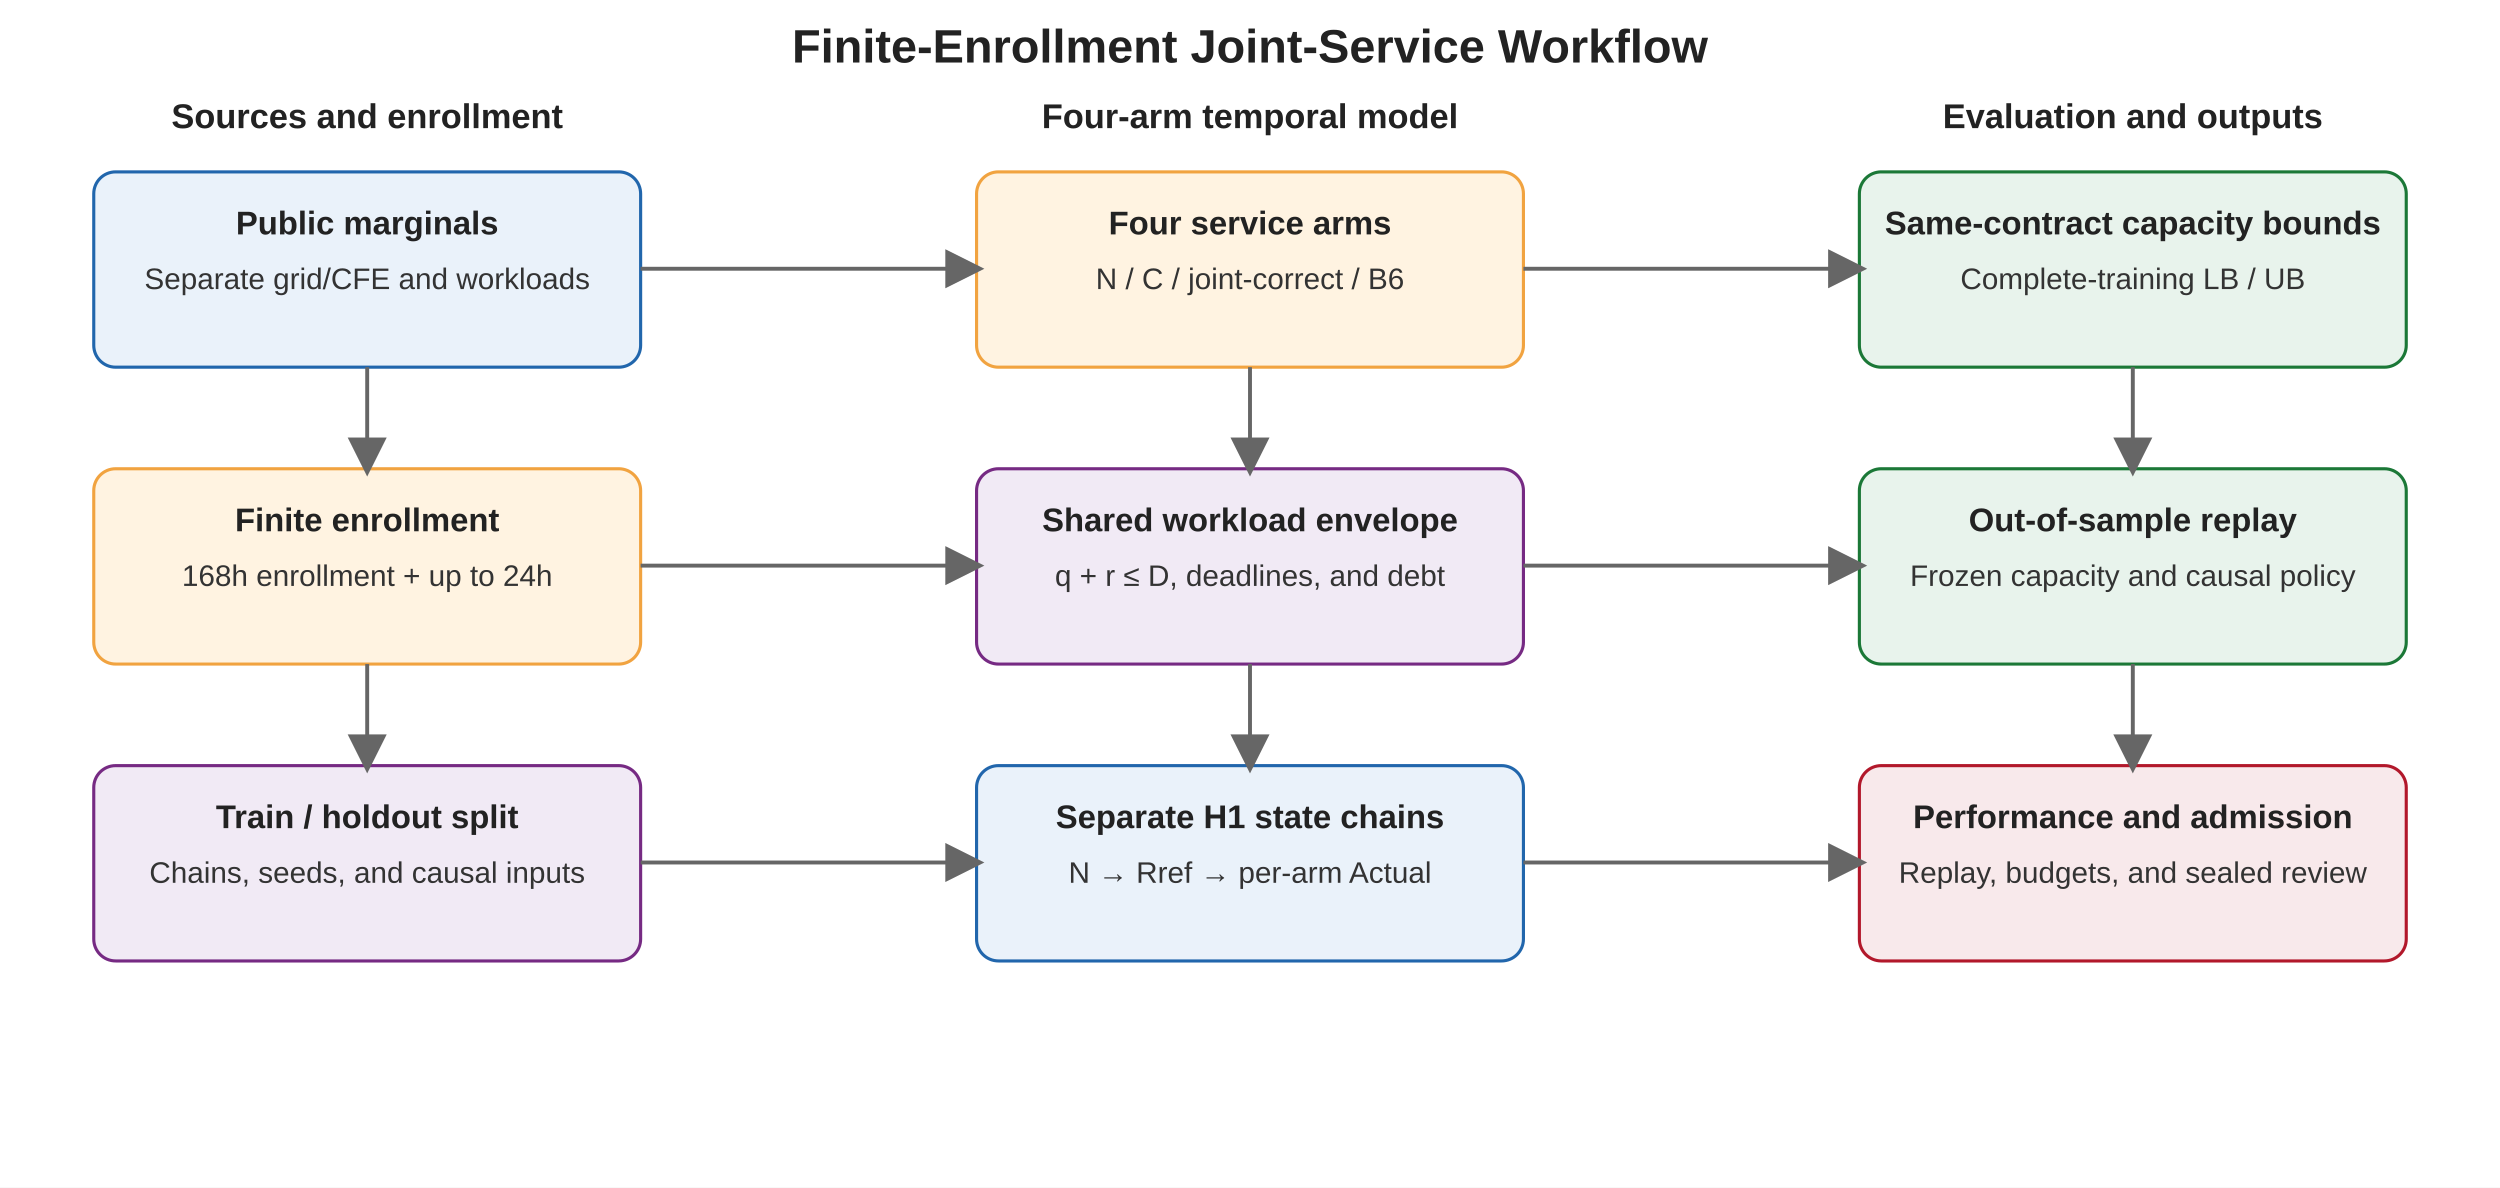
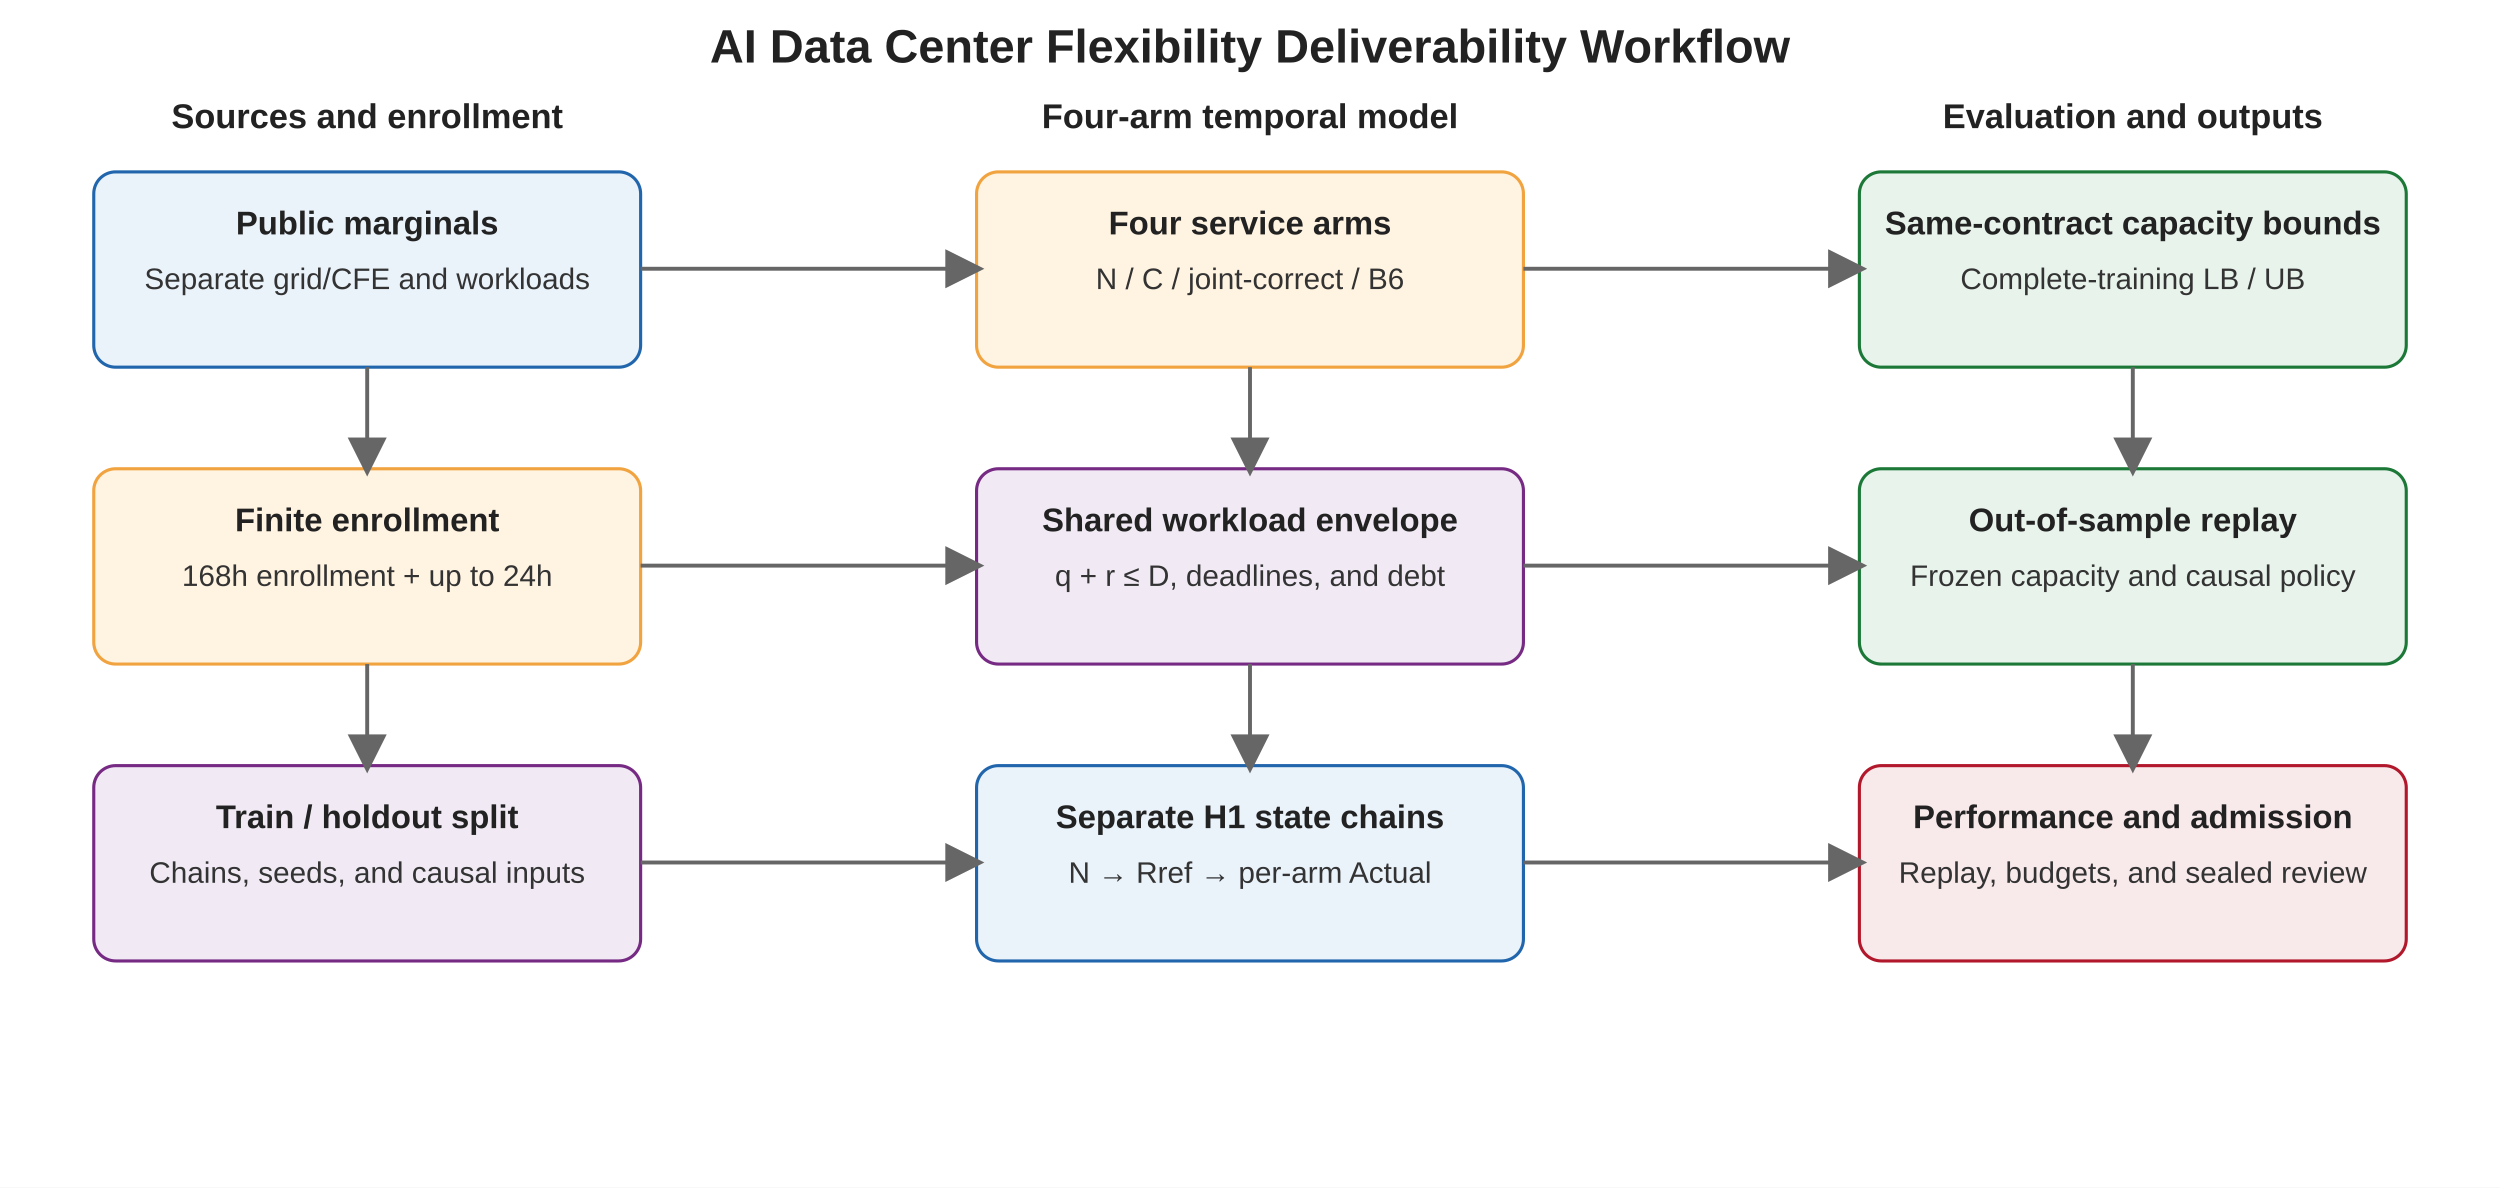
<svg xmlns="http://www.w3.org/2000/svg" width="1600" height="760" viewBox="0 0 1600 760">
  <defs>
    <marker id="arrow" markerWidth="10" markerHeight="10" refX="8" refY="5" orient="auto">
      <path d="M0,0 L10,5 L0,10 z" fill="#666666" />
    </marker>
    <style>
      .title{font:700 30px Arial,Helvetica,sans-serif;fill:#222222}.lane{font:700 22px Arial,Helvetica,sans-serif;fill:#222222}.head{font:700 21px Arial,Helvetica,sans-serif;fill:#222222}.body{font:400 19px Arial,Helvetica,sans-serif;fill:#333333}.arrow{fill:none;stroke:#666666;stroke-width:2.5;marker-end:url(#arrow)}
    </style>
  </defs>
  <rect width="1600" height="760" fill="#FFFFFF" />
-   <text x="800" y="40" text-anchor="middle" class="title">Finite-Enrollment Joint-Service Workflow</text>
+   <text x="800" y="40" text-anchor="middle" class="title">AI Data Center Flexibility Deliverability Workflow</text>
  <text x="235" y="82" text-anchor="middle" class="lane">Sources and enrollment</text>
  <text x="800" y="82" text-anchor="middle" class="lane">Four-arm temporal model</text>
  <text x="1365" y="82" text-anchor="middle" class="lane">Evaluation and outputs</text>
  <g>
    <rect x="60" y="110" width="350" height="125" rx="14" fill="#EAF2FA" stroke="#2166AC" stroke-width="2" />
    <text x="235" y="150" text-anchor="middle" class="head">Public marginals</text>
    <text x="235" y="185" text-anchor="middle" class="body">Separate grid/CFE and workloads</text>
    <rect x="60" y="300" width="350" height="125" rx="14" fill="#FFF3E1" stroke="#F1A340" stroke-width="2" />
    <text x="235" y="340" text-anchor="middle" class="head">Finite enrollment</text>
    <text x="235" y="375" text-anchor="middle" class="body">168h enrollment + up to 24h</text>
    <rect x="60" y="490" width="350" height="125" rx="14" fill="#F1EAF5" stroke="#762A83" stroke-width="2" />
    <text x="235" y="530" text-anchor="middle" class="head">Train / holdout split</text>
    <text x="235" y="565" text-anchor="middle" class="body">Chains, seeds, and causal inputs</text>
  </g>
  <g>
    <rect x="625" y="110" width="350" height="125" rx="14" fill="#FFF3E1" stroke="#F1A340" stroke-width="2" />
    <text x="800" y="150" text-anchor="middle" class="head">Four service arms</text>
    <text x="800" y="185" text-anchor="middle" class="body">N / C / joint-correct / B6</text>
    <rect x="625" y="300" width="350" height="125" rx="14" fill="#F1EAF5" stroke="#762A83" stroke-width="2" />
    <text x="800" y="340" text-anchor="middle" class="head">Shared workload envelope</text>
    <text x="800" y="375" text-anchor="middle" class="body">q + r ≤ D, deadlines, and debt</text>
    <rect x="625" y="490" width="350" height="125" rx="14" fill="#EAF2FA" stroke="#2166AC" stroke-width="2" />
    <text x="800" y="530" text-anchor="middle" class="head">Separate H1 state chains</text>
    <text x="800" y="565" text-anchor="middle" class="body">N → Rref → per-arm Actual</text>
  </g>
  <g>
    <rect x="1190" y="110" width="350" height="125" rx="14" fill="#E8F3EC" stroke="#1B7837" stroke-width="2" />
    <text x="1365" y="150" text-anchor="middle" class="head">Same-contract capacity bounds</text>
    <text x="1365" y="185" text-anchor="middle" class="body">Complete-training LB / UB</text>
    <rect x="1190" y="300" width="350" height="125" rx="14" fill="#E8F3EC" stroke="#1B7837" stroke-width="2" />
    <text x="1365" y="340" text-anchor="middle" class="head">Out-of-sample replay</text>
    <text x="1365" y="375" text-anchor="middle" class="body">Frozen capacity and causal policy</text>
    <rect x="1190" y="490" width="350" height="125" rx="14" fill="#F8E9EB" stroke="#B2182B" stroke-width="2" />
    <text x="1365" y="530" text-anchor="middle" class="head">Performance and admission</text>
    <text x="1365" y="565" text-anchor="middle" class="body">Replay, budgets, and sealed review</text>
  </g>
  <path d="M410 172 H625" class="arrow" />
  <path d="M410 362 H625" class="arrow" />
  <path d="M410 552 H625" class="arrow" />
  <path d="M975 172 H1190" class="arrow" />
  <path d="M975 362 H1190" class="arrow" />
  <path d="M975 552 H1190" class="arrow" />
  <path d="M235 235 V300" class="arrow" />
  <path d="M235 425 V490" class="arrow" />
  <path d="M800 235 V300" class="arrow" />
  <path d="M800 425 V490" class="arrow" />
  <path d="M1365 235 V300" class="arrow" />
  <path d="M1365 425 V490" class="arrow" />
</svg>
